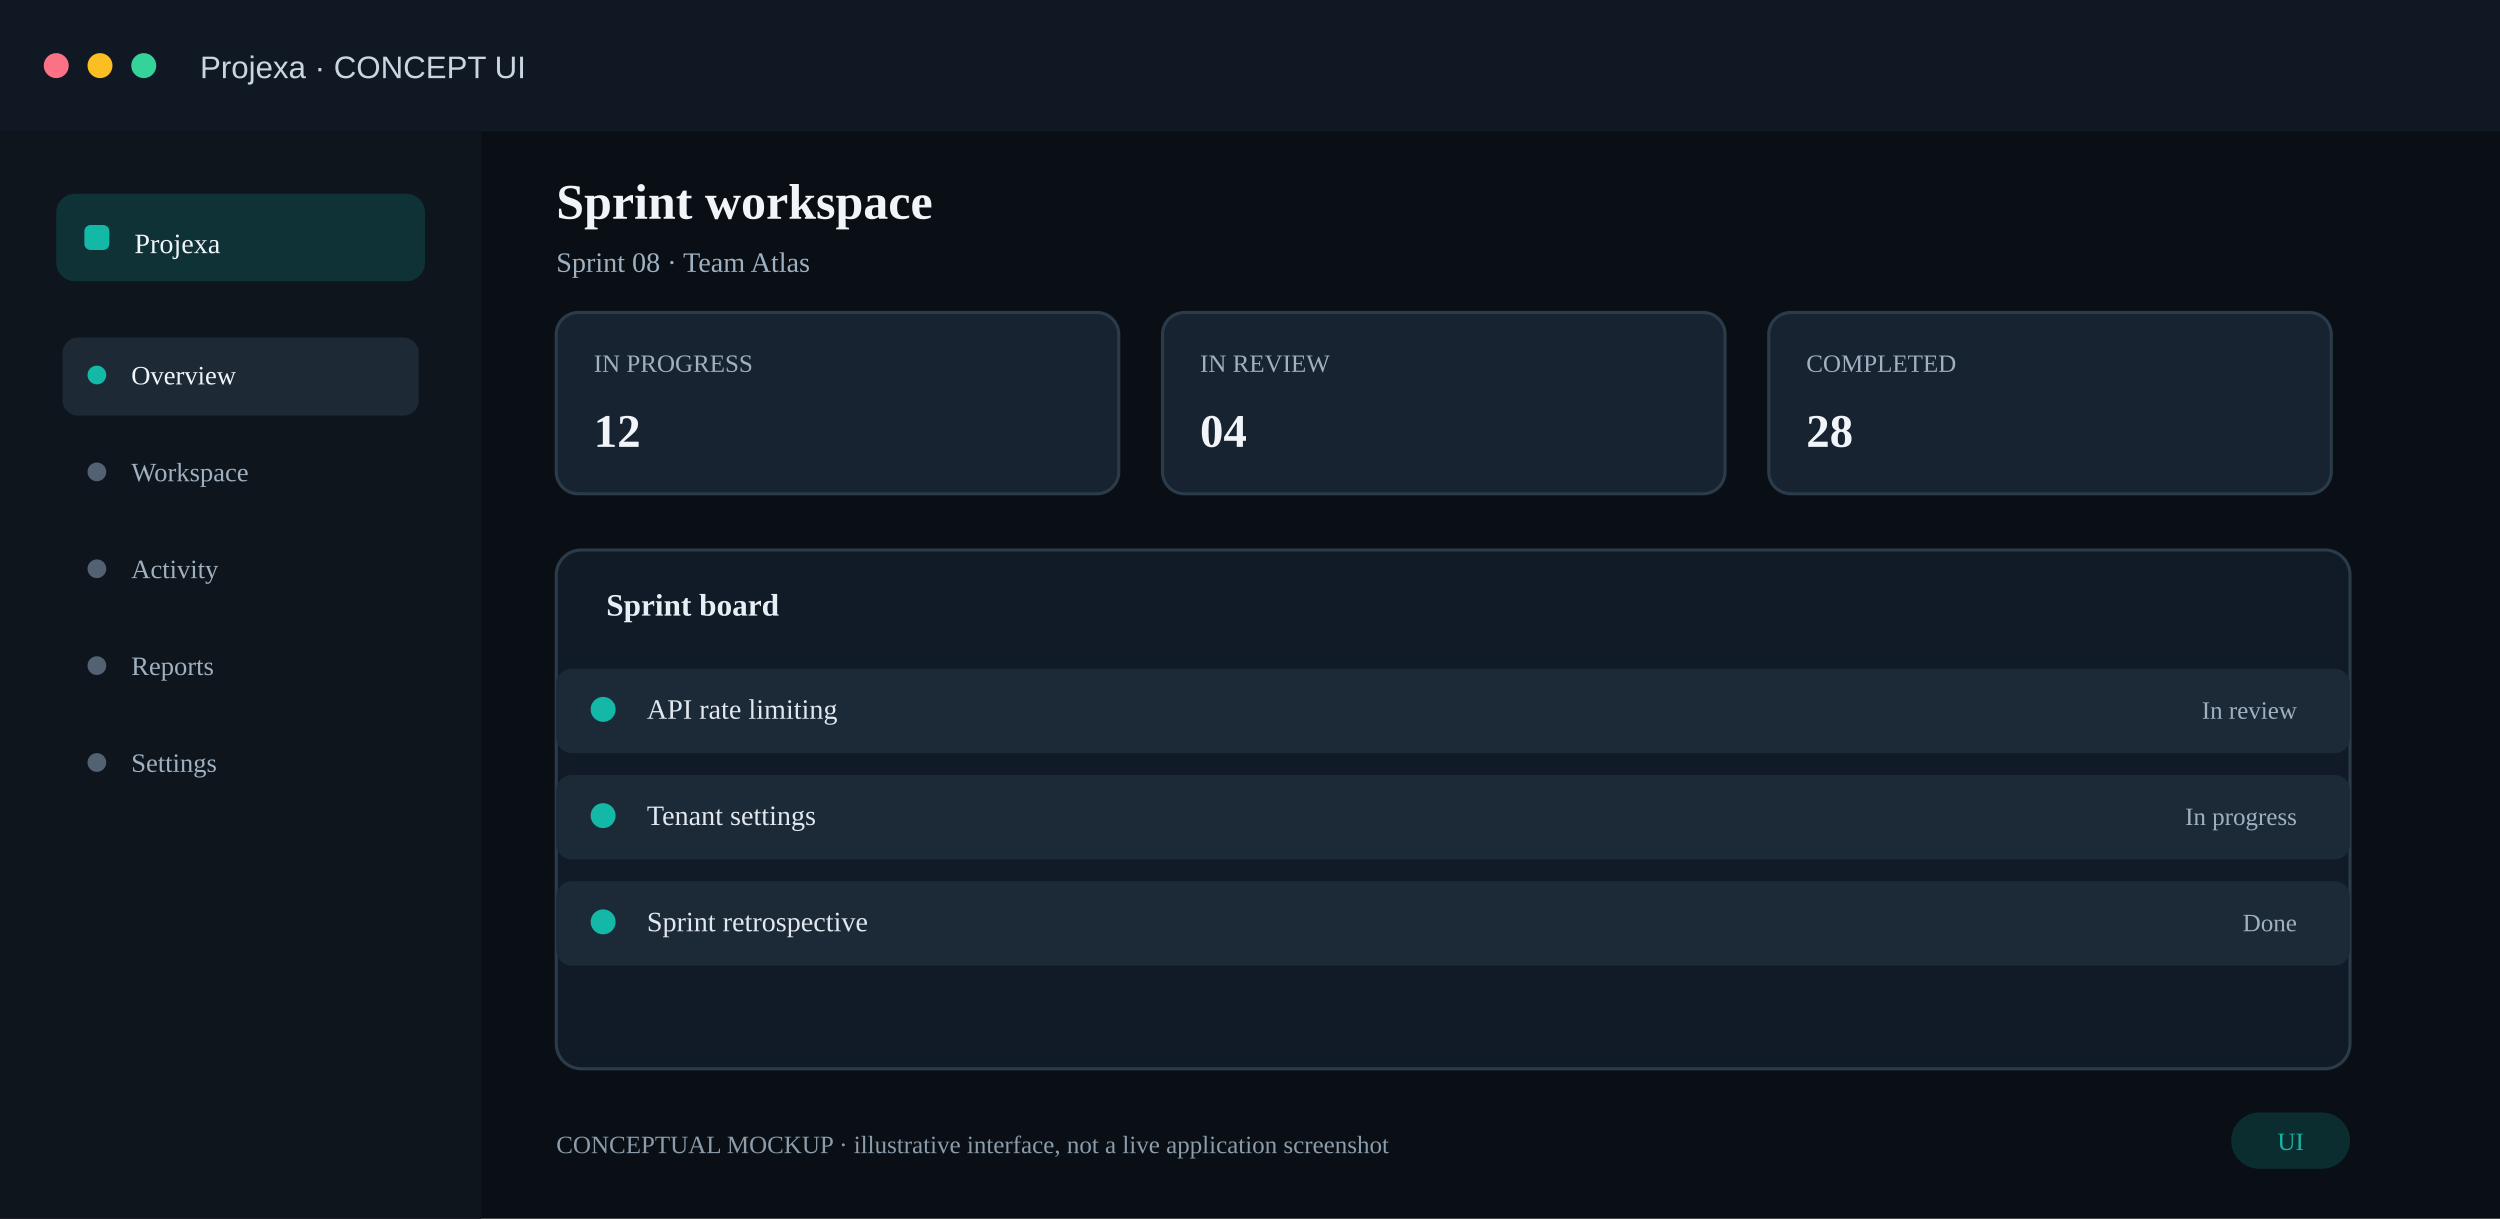
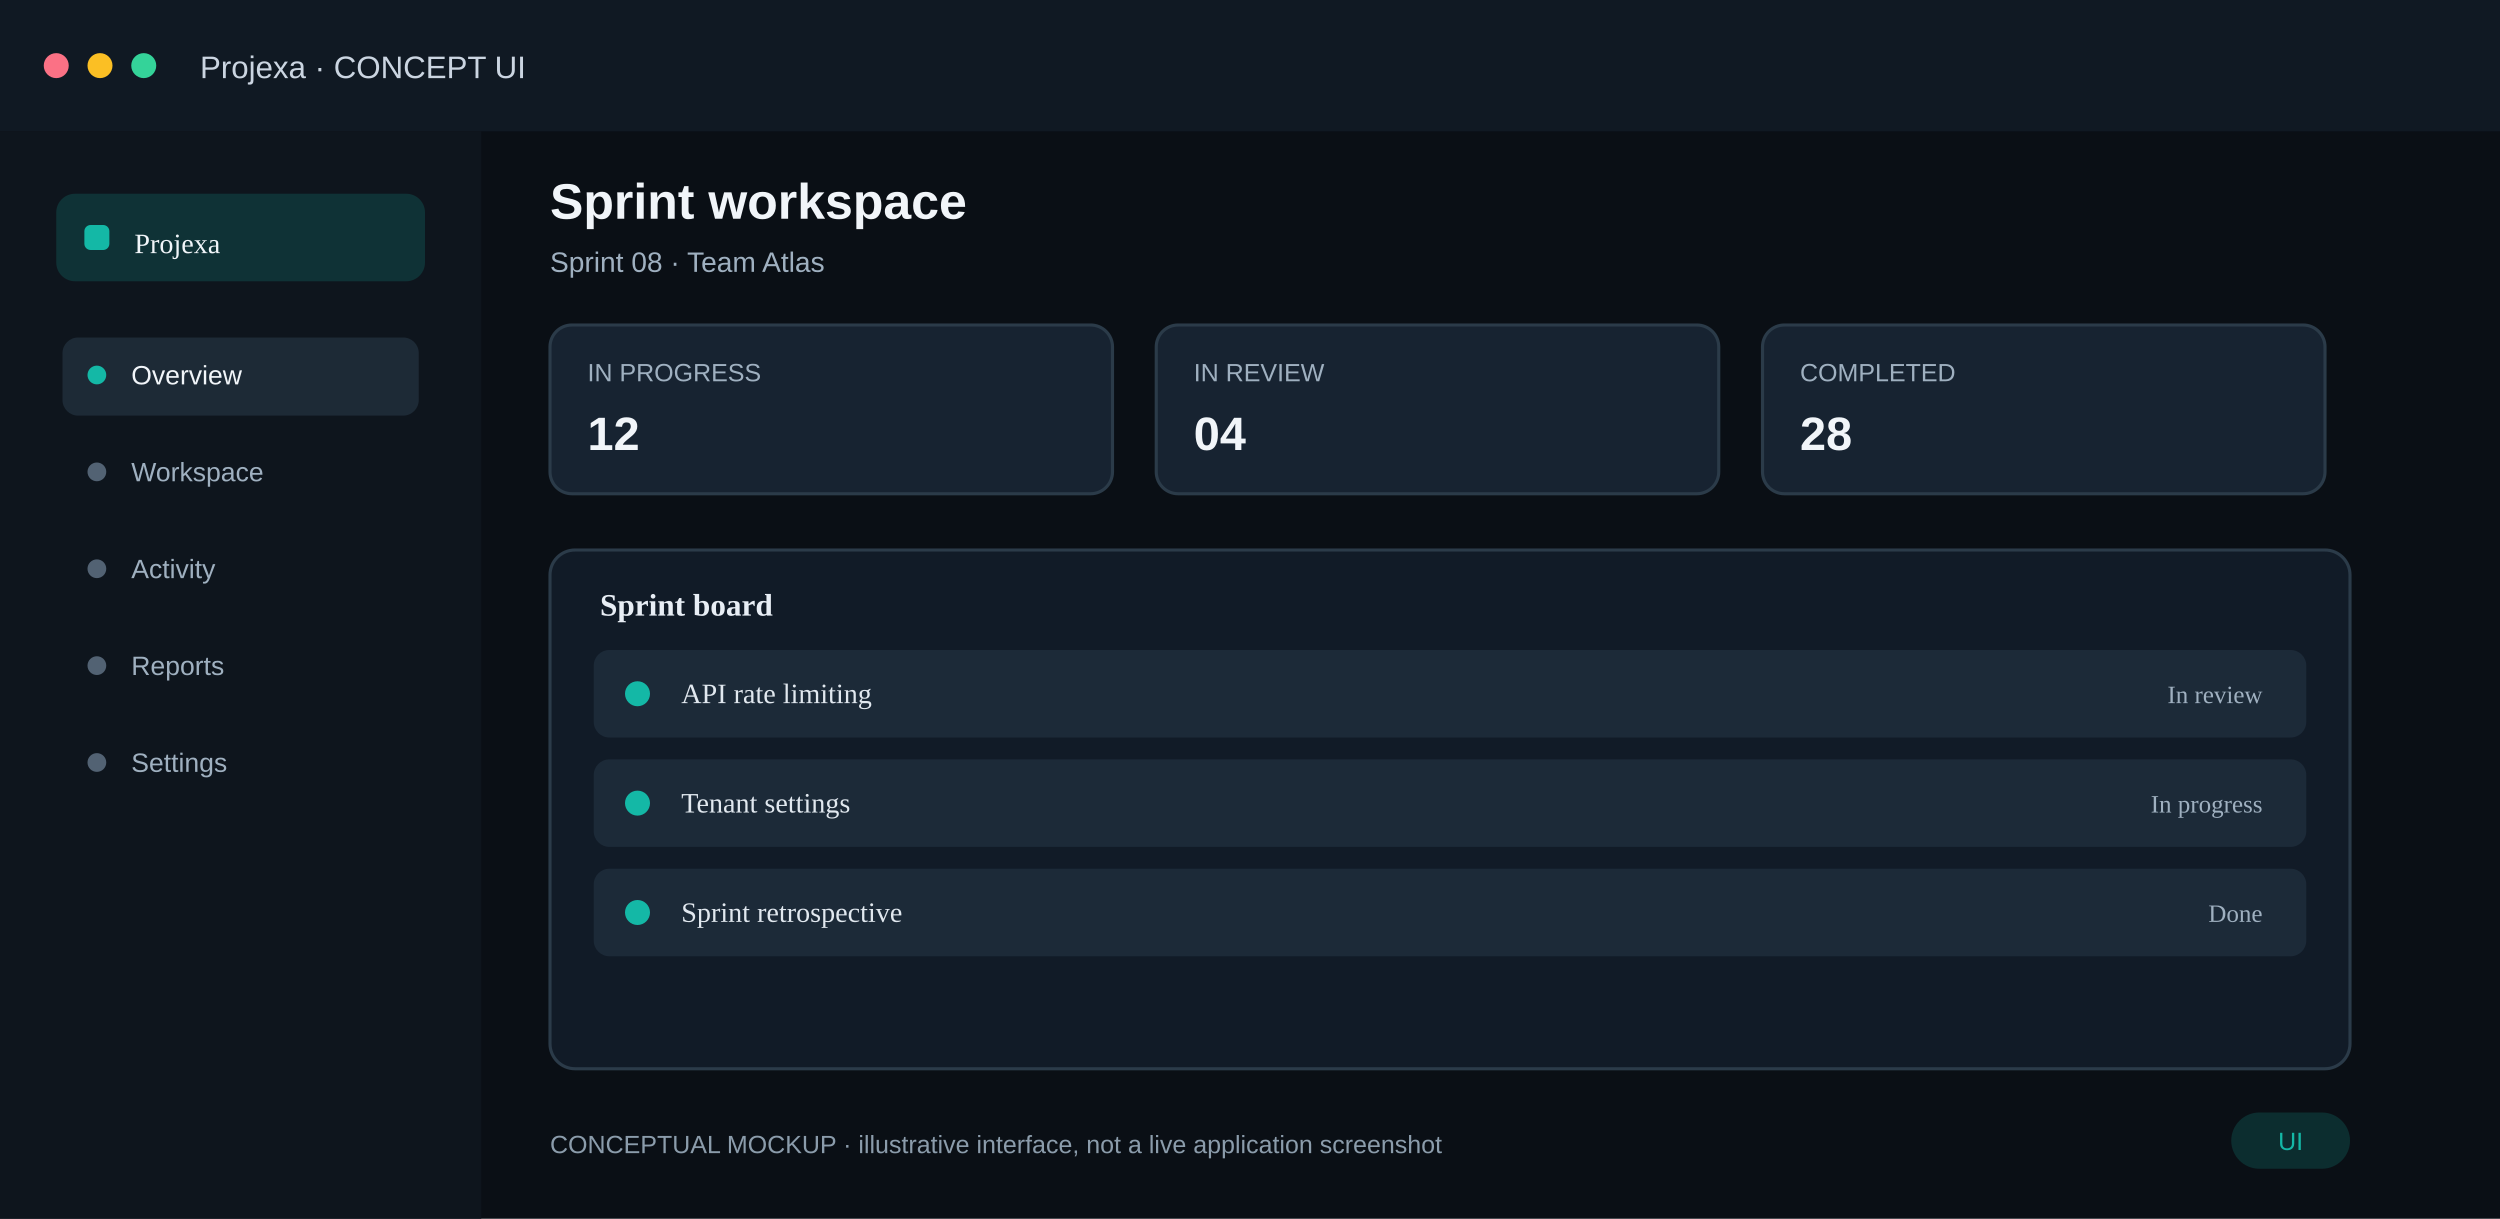
<svg xmlns="http://www.w3.org/2000/svg" viewBox="0 0 800 390" role="img" aria-label="Conceptual Projexa UI mockup; illustrative interface, not a live application screenshot.">
  <rect width="800" height="390" fill="#0a0f15" />
  <rect width="800" height="42" fill="#101923" />
  <circle cx="18" cy="21" r="4" fill="#fb7185" />
  <circle cx="32" cy="21" r="4" fill="#fbbf24" />
  <circle cx="46" cy="21" r="4" fill="#34d399" />
  <text x="64" y="25" fill="#cbd5e1" font-family="Arial,sans-serif" font-size="10">Projexa · CONCEPT UI</text>
  <rect y="42" width="154" height="348" fill="#0e151d" />
  <rect x="18" y="62" width="118" height="28" rx="6" fill="#14b8a6" opacity=".18" />
  <rect x="27" y="72" width="8" height="8" rx="2" fill="#14b8a6" />
  <text x="43" y="81" fill="#f1f5f9" font-size="9">Projexa</text>
  <rect x="20" y="108" width="114" height="25" rx="5" fill="#1d2a36" />
  <circle cx="31" cy="120" r="3" fill="#14b8a6" />
-   <text x="42" y="123" fill="#f1f5f9" font-size="8.5">Overview</text>
+   <text x="42" y="123" fill="#f1f5f9" font-family="Arial,sans-serif" font-size="8.5">Overview</text>
  <rect x="20" y="139" width="114" height="25" rx="5" fill="transparent" />
  <circle cx="31" cy="151" r="3" fill="#526273" />
-   <text x="42" y="154" fill="#9fb0c0" font-size="8.5">Workspace</text>
+   <text x="42" y="154" fill="#9fb0c0" font-family="Arial,sans-serif" font-size="8.5">Workspace</text>
  <rect x="20" y="170" width="114" height="25" rx="5" fill="transparent" />
  <circle cx="31" cy="182" r="3" fill="#526273" />
-   <text x="42" y="185" fill="#9fb0c0" font-size="8.5">Activity</text>
+   <text x="42" y="185" fill="#9fb0c0" font-family="Arial,sans-serif" font-size="8.5">Activity</text>
  <rect x="20" y="201" width="114" height="25" rx="5" fill="transparent" />
  <circle cx="31" cy="213" r="3" fill="#526273" />
-   <text x="42" y="216" fill="#9fb0c0" font-size="8.5">Reports</text>
+   <text x="42" y="216" fill="#9fb0c0" font-family="Arial,sans-serif" font-size="8.5">Reports</text>
  <rect x="20" y="232" width="114" height="25" rx="5" fill="transparent" />
  <circle cx="31" cy="244" r="3" fill="#526273" />
-   <text x="42" y="247" fill="#9fb0c0" font-size="8.5">Settings</text>
-   <text x="178" y="70" fill="#f1f5f9" font-size="16" font-weight="700">Sprint workspace</text>
-   <text x="178" y="87" fill="#9fb0c0" font-size="9">Sprint 08 · Team Atlas</text>
-   <rect x="178" y="100" width="180" height="58" rx="7" fill="#172331" stroke="#2b3b49" />
-   <text x="190" y="119" fill="#9fb0c0" font-size="8">IN PROGRESS</text>
-   <text x="190" y="143" fill="#f1f5f9" font-size="15" font-weight="700">12</text>
-   <rect x="372" y="100" width="180" height="58" rx="7" fill="#172331" stroke="#2b3b49" />
-   <text x="384" y="119" fill="#9fb0c0" font-size="8">IN REVIEW</text>
-   <text x="384" y="143" fill="#f1f5f9" font-size="15" font-weight="700">04</text>
-   <rect x="566" y="100" width="180" height="58" rx="7" fill="#172331" stroke="#2b3b49" />
-   <text x="578" y="119" fill="#9fb0c0" font-size="8">COMPLETED</text>
-   <text x="578" y="143" fill="#f1f5f9" font-size="15" font-weight="700">28</text>
-   <rect x="178" y="176" width="574" height="166" rx="8" fill="#111b27" stroke="#2b3b49" />
-   <text x="194" y="197" fill="#e8eef5" font-size="10" font-weight="700">Sprint board</text>
-   <rect x="178" y="214" width="574" height="27" rx="5" fill="#1c2a38" />
-   <circle cx="193" cy="227" r="4" fill="#14b8a6" />
-   <text x="207" y="230" fill="#e1e8ef" font-size="9">API rate limiting</text>
-   <text x="735" y="230" text-anchor="end" fill="#9fb0c0" font-size="8">In review</text>
-   <rect x="178" y="248" width="574" height="27" rx="5" fill="#1c2a38" />
-   <circle cx="193" cy="261" r="4" fill="#14b8a6" />
-   <text x="207" y="264" fill="#e1e8ef" font-size="9">Tenant settings</text>
-   <text x="735" y="264" text-anchor="end" fill="#9fb0c0" font-size="8">In progress</text>
-   <rect x="178" y="282" width="574" height="27" rx="5" fill="#1c2a38" />
-   <circle cx="193" cy="295" r="4" fill="#14b8a6" />
-   <text x="207" y="298" fill="#e1e8ef" font-size="9">Sprint retrospective</text>
-   <text x="735" y="298" text-anchor="end" fill="#9fb0c0" font-size="8">Done</text>
-   <text x="178" y="369" fill="#8b9cab" font-size="8">CONCEPTUAL MOCKUP · illustrative interface, not a live application screenshot</text>
+   <text x="42" y="247" fill="#9fb0c0" font-family="Arial,sans-serif" font-size="8.5">Settings</text>
+   <text x="176" y="70" fill="#f1f5f9" font-family="Arial,sans-serif" font-size="16" font-weight="700">Sprint workspace</text>
+   <text x="176" y="87" fill="#9fb0c0" font-family="Arial,sans-serif" font-size="9">Sprint 08 · Team Atlas</text>
+   <rect x="176" y="104" width="180" height="54" rx="7" fill="#172331" stroke="#2b3b49" />
+   <text x="188" y="122" fill="#9fb0c0" font-size="8" font-family="Arial,sans-serif">IN PROGRESS</text>
+   <text x="188" y="144" fill="#f1f5f9" font-size="15" font-weight="700" font-family="Arial,sans-serif">12</text>
+   <rect x="370" y="104" width="180" height="54" rx="7" fill="#172331" stroke="#2b3b49" />
+   <text x="382" y="122" fill="#9fb0c0" font-size="8" font-family="Arial,sans-serif">IN REVIEW</text>
+   <text x="382" y="144" fill="#f1f5f9" font-size="15" font-weight="700" font-family="Arial,sans-serif">04</text>
+   <rect x="564" y="104" width="180" height="54" rx="7" fill="#172331" stroke="#2b3b49" />
+   <text x="576" y="122" fill="#9fb0c0" font-size="8" font-family="Arial,sans-serif">COMPLETED</text>
+   <text x="576" y="144" fill="#f1f5f9" font-size="15" font-weight="700" font-family="Arial,sans-serif">28</text>
+   <rect x="176" y="176" width="576" height="166" rx="8" fill="#111b27" stroke="#2b3b49" />
+   <text x="192" y="197" fill="#e8eef5" font-size="10" font-weight="700">Sprint board</text>
+   <rect x="190" y="208" width="548" height="28" rx="5" fill="#1c2a38" />
+   <circle cx="204" cy="222" r="4" fill="#14b8a6" />
+   <text x="218" y="225" fill="#e1e8ef" font-size="9">API rate limiting</text>
+   <text x="724" y="225" text-anchor="end" fill="#9fb0c0" font-size="8">In review</text>
+   <rect x="190" y="243" width="548" height="28" rx="5" fill="#1c2a38" />
+   <circle cx="204" cy="257" r="4" fill="#14b8a6" />
+   <text x="218" y="260" fill="#e1e8ef" font-size="9">Tenant settings</text>
+   <text x="724" y="260" text-anchor="end" fill="#9fb0c0" font-size="8">In progress</text>
+   <rect x="190" y="278" width="548" height="28" rx="5" fill="#1c2a38" />
+   <circle cx="204" cy="292" r="4" fill="#14b8a6" />
+   <text x="218" y="295" fill="#e1e8ef" font-size="9">Sprint retrospective</text>
+   <text x="724" y="295" text-anchor="end" fill="#9fb0c0" font-size="8">Done</text>
+   <text x="176" y="369" fill="#8b9cab" font-family="Arial,sans-serif" font-size="8">CONCEPTUAL MOCKUP · illustrative interface, not a live application screenshot</text>
  <rect x="714" y="356" width="38" height="18" rx="9" fill="#14b8a6" opacity=".18" />
-   <text x="733" y="368" fill="#14b8a6" font-size="8" text-anchor="middle">UI</text>
+   <text x="733" y="368" fill="#14b8a6" font-family="Arial,sans-serif" font-size="8" text-anchor="middle">UI</text>
</svg>
